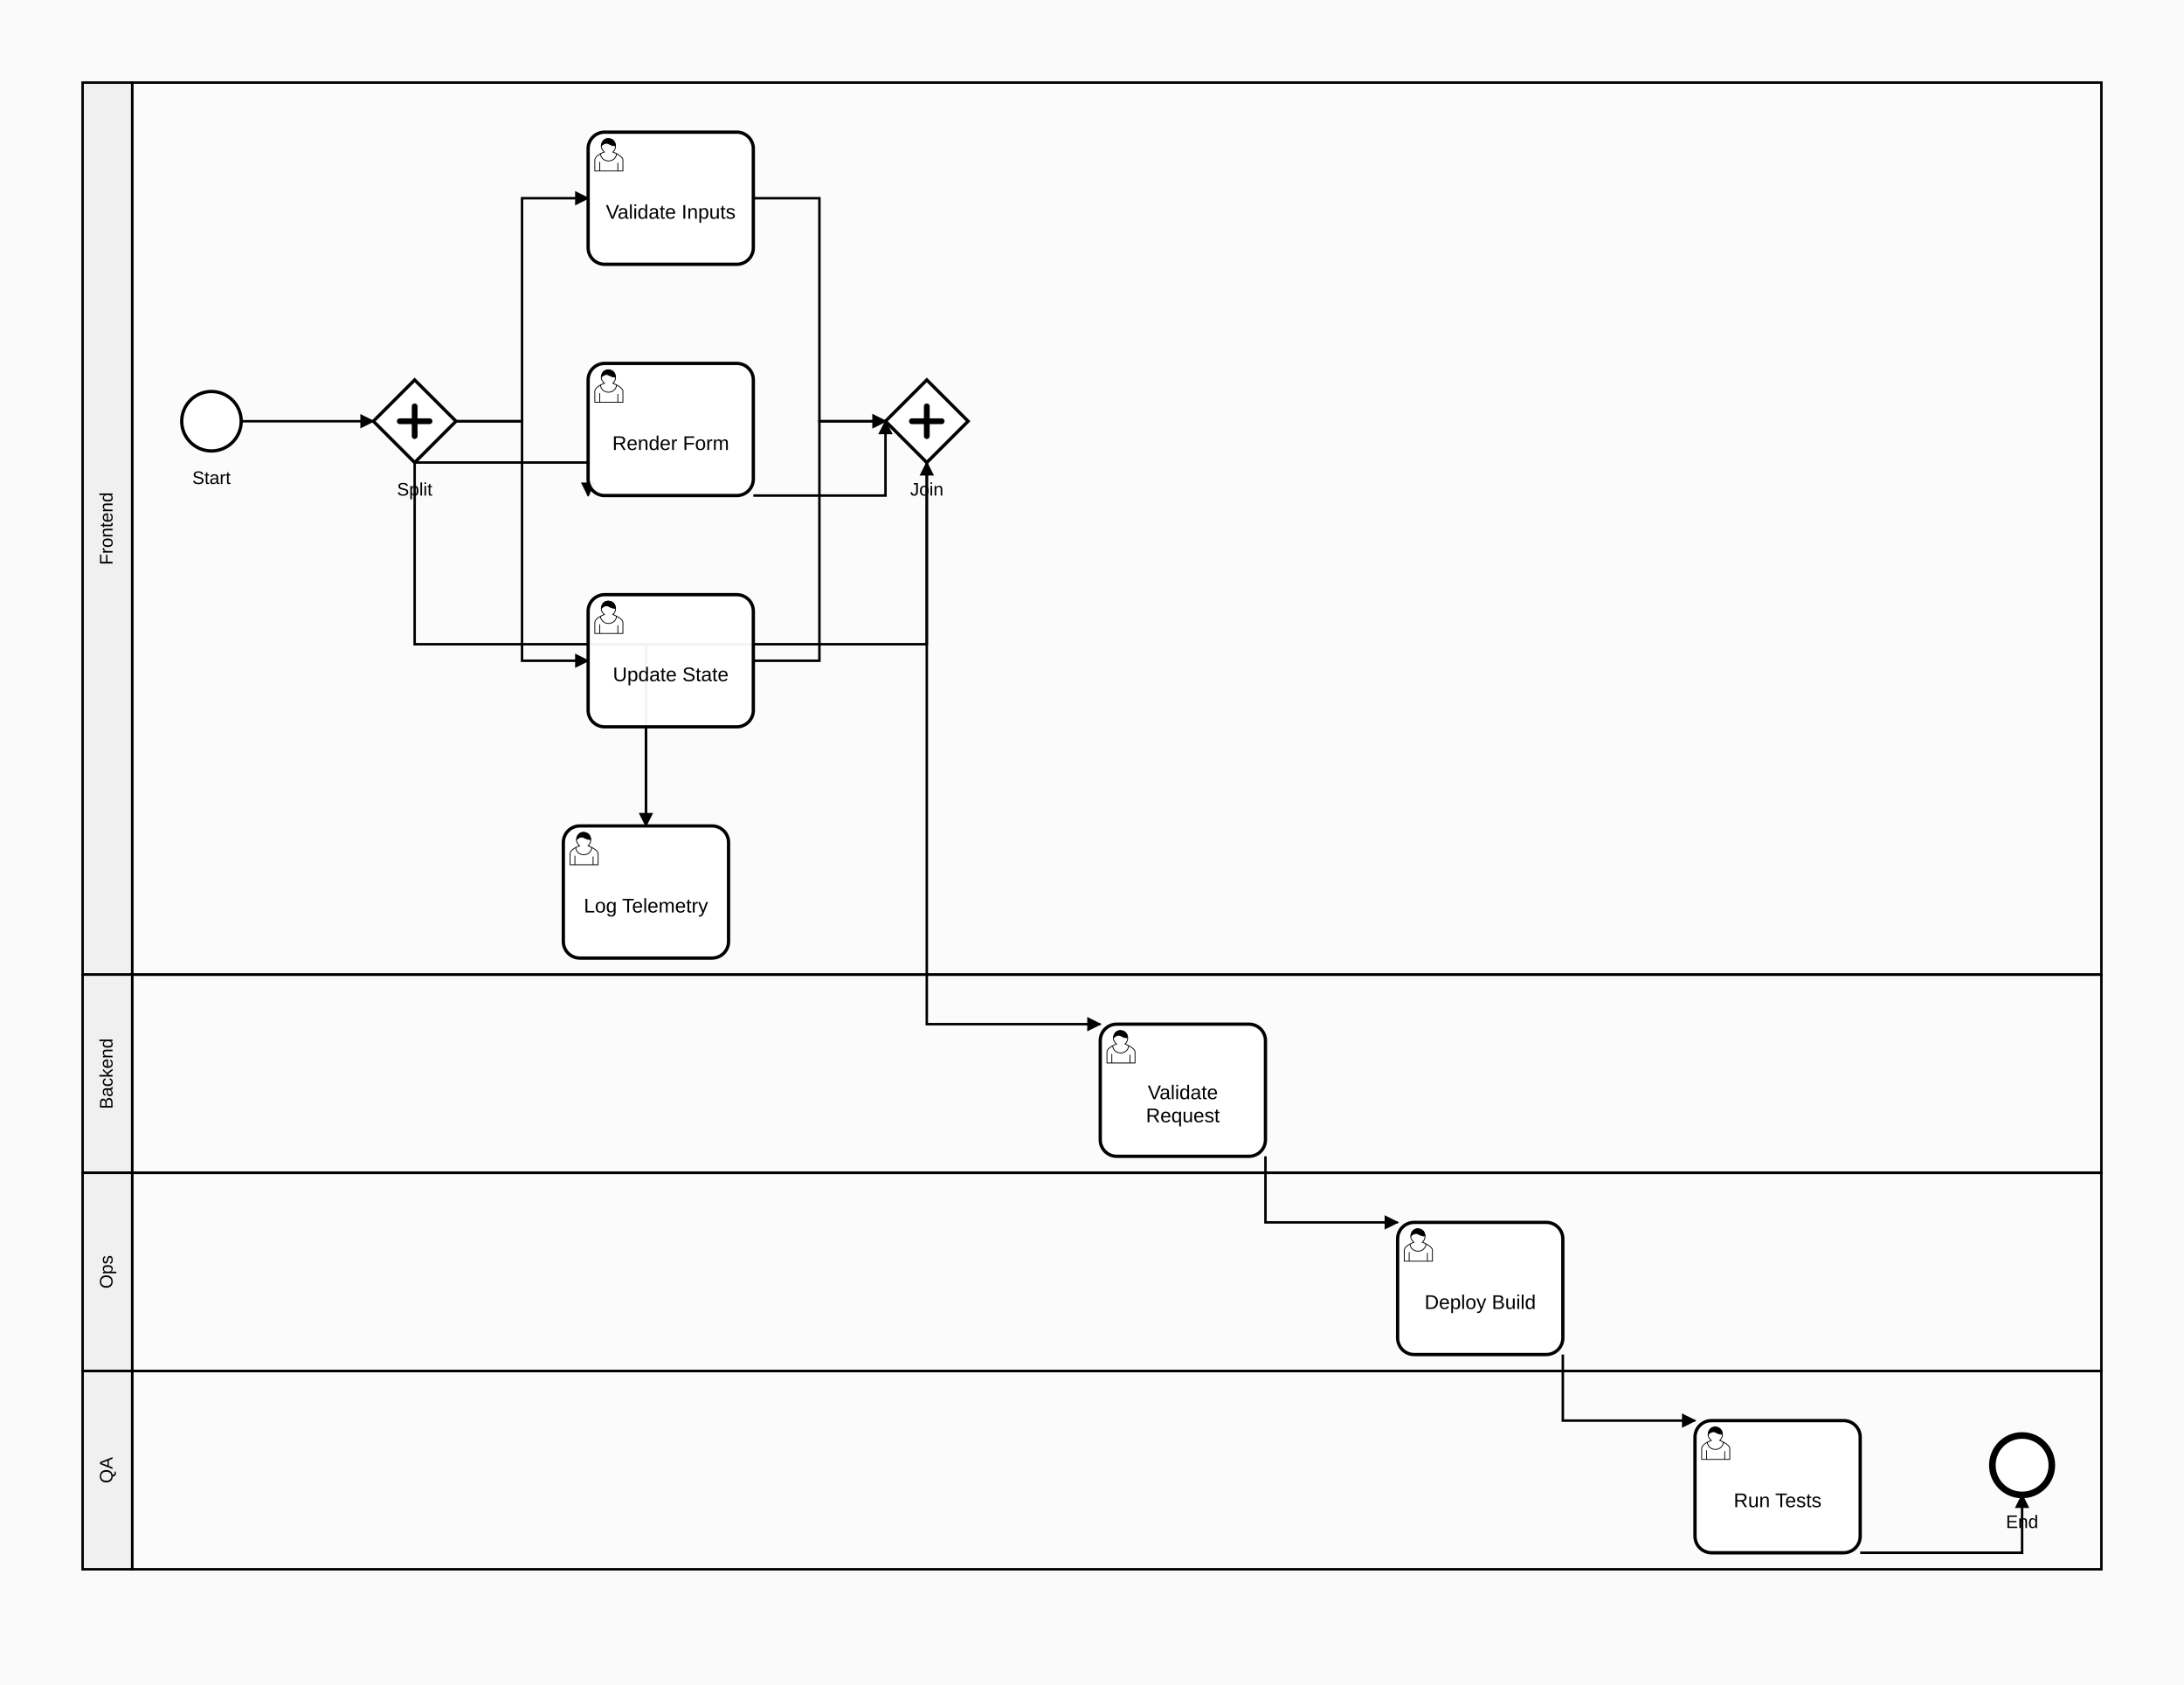
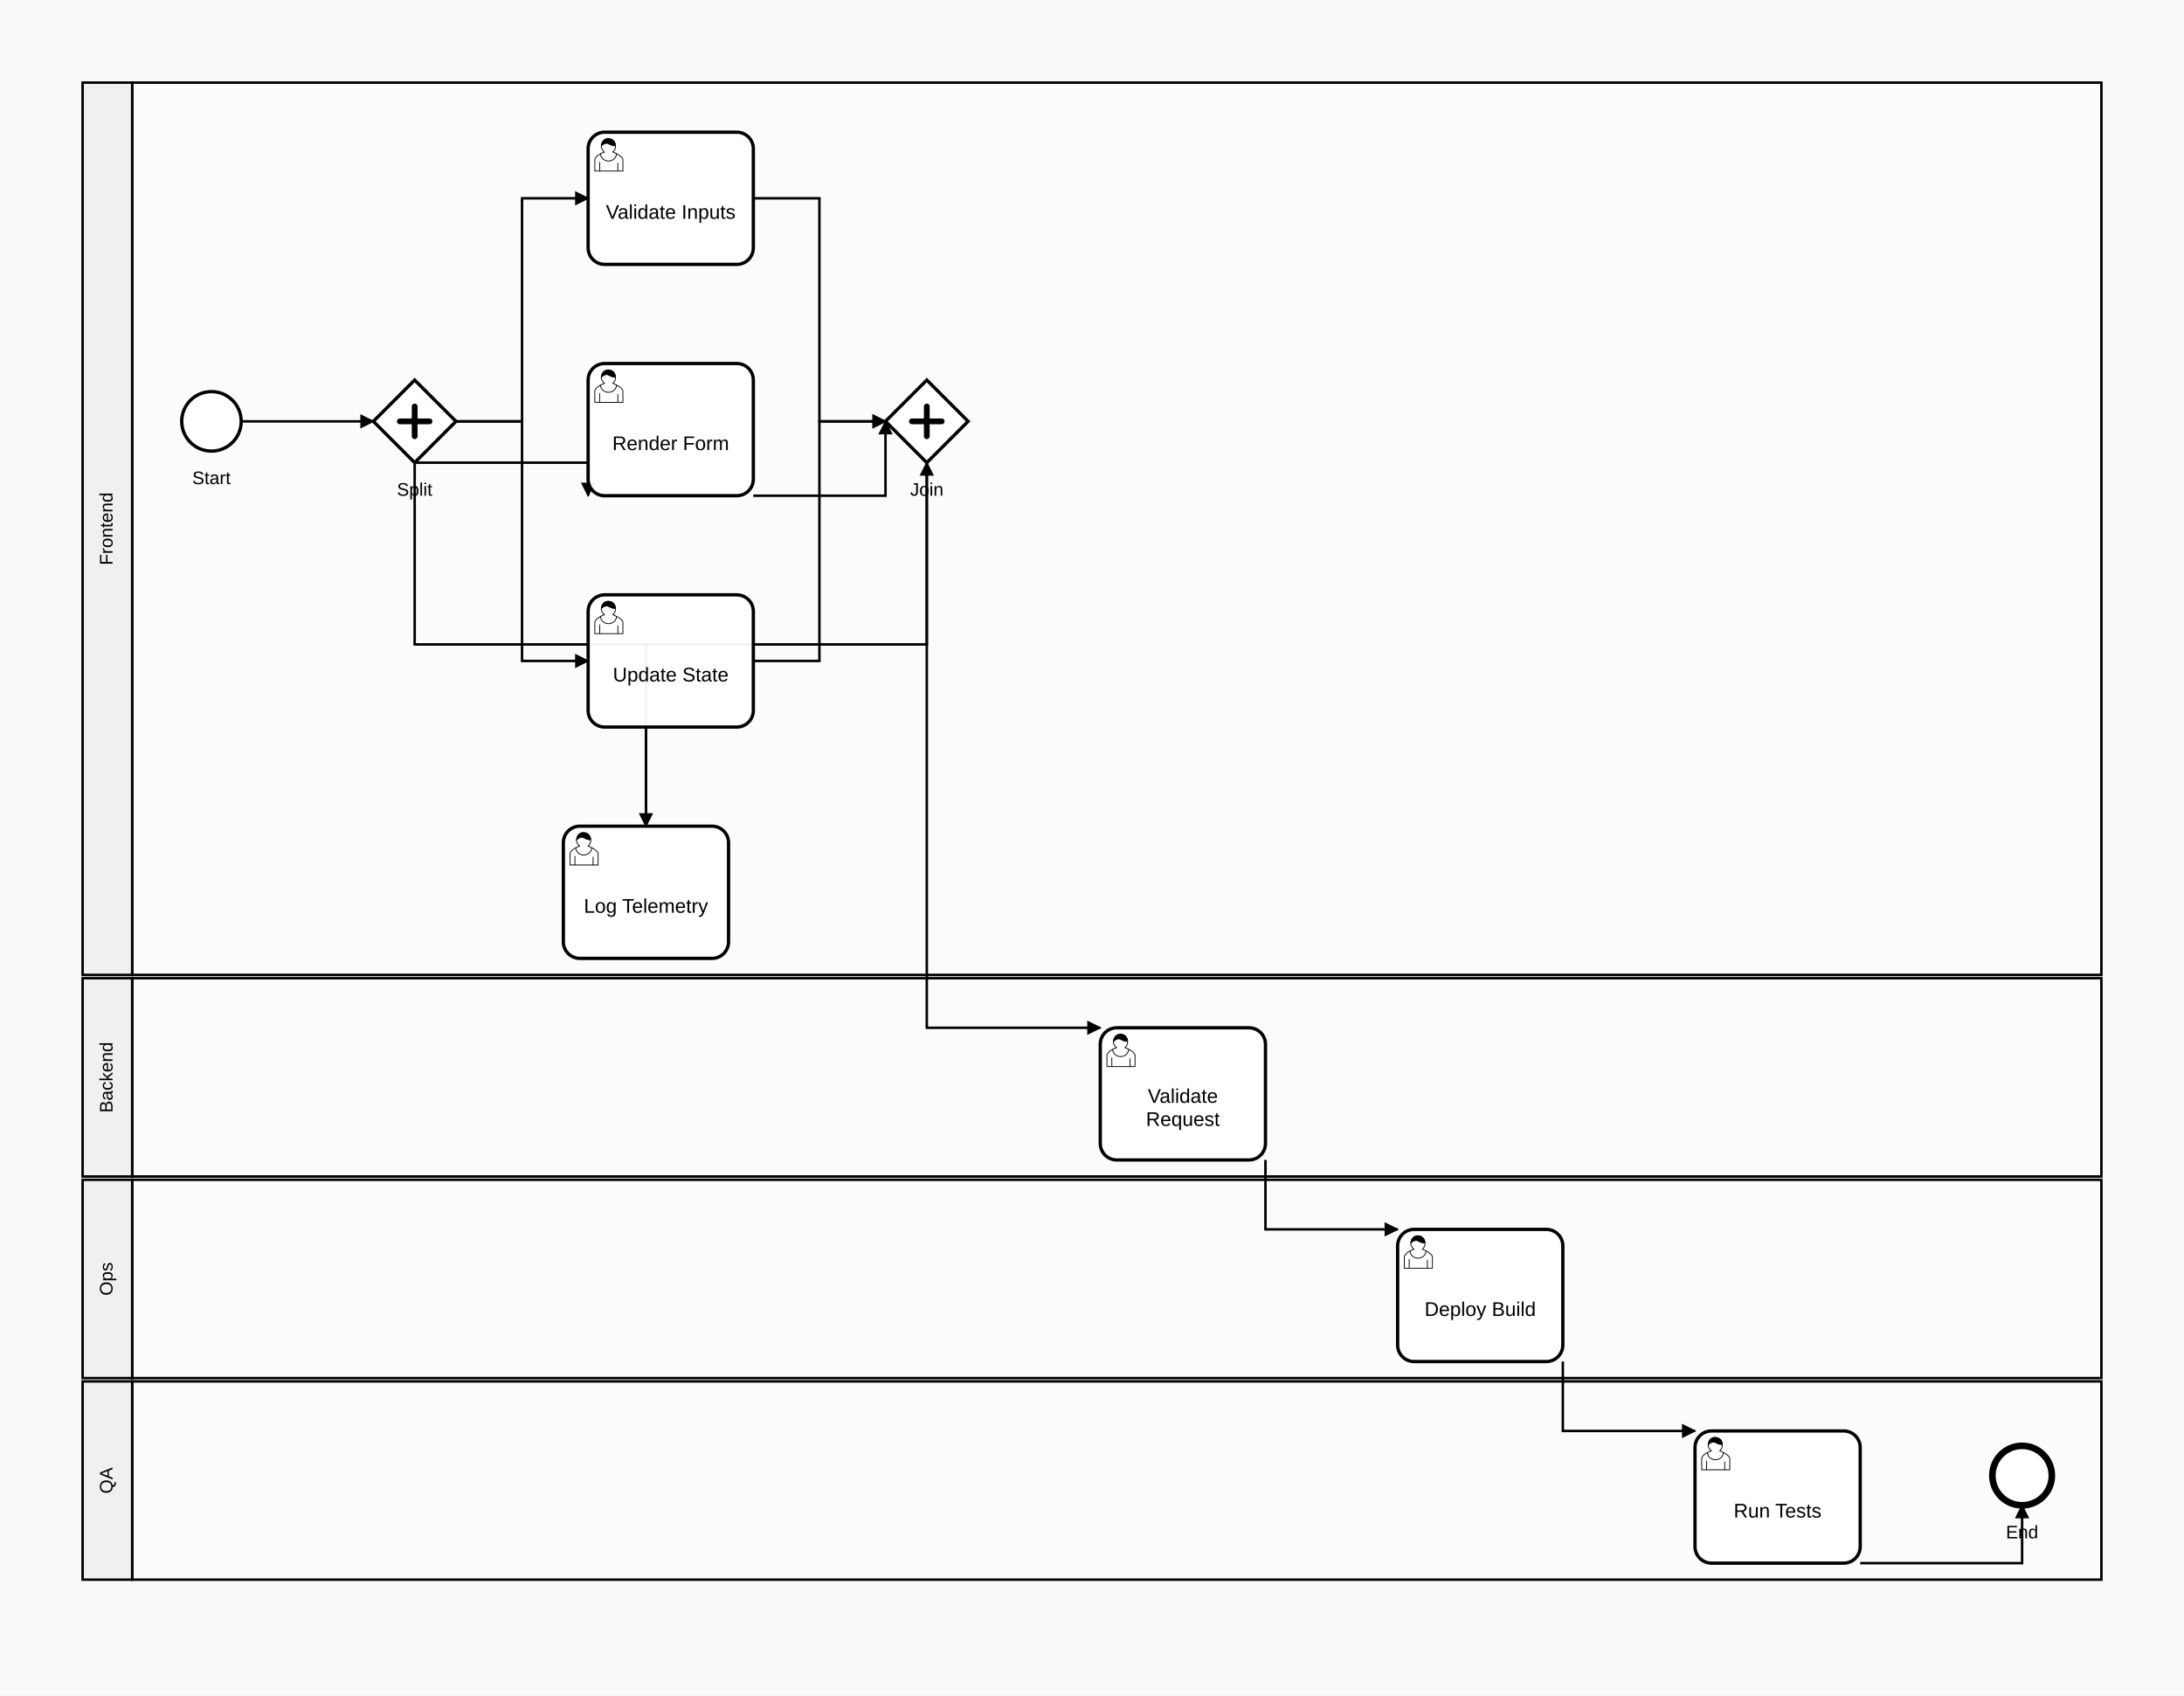
- <svg xmlns="http://www.w3.org/2000/svg" width="1322" height="1020" viewBox="0 0 1322 1020" font-family="Arial, sans-serif">
+ <svg xmlns="http://www.w3.org/2000/svg" width="1322" height="1026" viewBox="0 0 1322 1026" font-family="Arial, sans-serif">
  <defs>
    <marker id="seq-end" viewBox="0 0 20 20" refX="11" refY="10" markerWidth="10" markerHeight="10" orient="auto">
      <path d="M 1 5 L 11 10 L 1 15 Z" fill="#000000" stroke="#000000" stroke-width="1" />
    </marker>
    <marker id="seq-default-src" viewBox="0 0 20 20" refX="6" refY="10" markerWidth="10" markerHeight="10" orient="auto">
      <path d="M 6 3 L 10 17" stroke="#000000" stroke-width="1.5" />
    </marker>
    <marker id="seq-conditional-src" viewBox="0 0 20 20" refX="1" refY="10" markerWidth="12" markerHeight="12" orient="auto">
      <path d="M 1 10 L 8 6 L 15 10 L 8 14 Z" fill="#ffffff" stroke="#000000" stroke-width="1" />
    </marker>
    <marker id="msg-start" viewBox="0 0 20 20" refX="6" refY="6" markerWidth="20" markerHeight="20" orient="auto">
      <circle cx="6" cy="6" r="3.5" fill="#ffffff" stroke="#000000" stroke-width="1" />
    </marker>
    <marker id="msg-end" viewBox="0 0 20 20" refX="8.5" refY="5" markerWidth="20" markerHeight="20" orient="auto">
      <path d="m 1 5 l 0 -3 l 7 3 l -7 3 z" fill="#ffffff" stroke="#000000" stroke-width="1" stroke-linecap="butt" />
    </marker>
    <marker id="assoc-end" viewBox="0 0 20 20" refX="11" refY="10" markerWidth="10" markerHeight="10" orient="auto">
      <path d="M 1 5 L 11 10 L 1 15" fill="none" stroke="#000000" stroke-width="1.5" />
    </marker>
  </defs>
-   <rect width="1322" height="1020" fill="#fafafa" />
+   <rect width="1322" height="1026" fill="#fafafa" />
  <rect x="80" y="50" width="1192" height="540" fill="#ffffff" fill-opacity="0.25" stroke="#000000" stroke-width="1.5" />
  <rect x="50" y="50" width="30" height="540" fill="#f0f0f0" stroke="#000000" stroke-width="1.5" />
  <text x="65" y="320" text-anchor="middle" dominant-baseline="middle" font-size="11" fill="#000000" transform="rotate(-90,65,320)">Frontend</text>
-   <rect x="80" y="590" width="1192" height="120" fill="#ffffff" fill-opacity="0.25" stroke="#000000" stroke-width="1.5" />
-   <rect x="50" y="590" width="30" height="120" fill="#f0f0f0" stroke="#000000" stroke-width="1.5" />
-   <text x="65" y="650" text-anchor="middle" dominant-baseline="middle" font-size="11" fill="#000000" transform="rotate(-90,65,650)">Backend</text>
-   <rect x="80" y="710" width="1192" height="120" fill="#ffffff" fill-opacity="0.25" stroke="#000000" stroke-width="1.5" />
-   <rect x="50" y="710" width="30" height="120" fill="#f0f0f0" stroke="#000000" stroke-width="1.5" />
-   <text x="65" y="770" text-anchor="middle" dominant-baseline="middle" font-size="11" fill="#000000" transform="rotate(-90,65,770)">Ops</text>
-   <rect x="80" y="830" width="1192" height="120" fill="#ffffff" fill-opacity="0.25" stroke="#000000" stroke-width="1.5" />
-   <rect x="50" y="830" width="30" height="120" fill="#f0f0f0" stroke="#000000" stroke-width="1.5" />
-   <text x="65" y="890" text-anchor="middle" dominant-baseline="middle" font-size="11" fill="#000000" transform="rotate(-90,65,890)">QA</text>
+   <rect x="80" y="592" width="1192" height="120" fill="#ffffff" fill-opacity="0.25" stroke="#000000" stroke-width="1.5" />
+   <rect x="50" y="592" width="30" height="120" fill="#f0f0f0" stroke="#000000" stroke-width="1.5" />
+   <text x="65" y="652" text-anchor="middle" dominant-baseline="middle" font-size="11" fill="#000000" transform="rotate(-90,65,652)">Backend</text>
+   <rect x="80" y="714" width="1192" height="120" fill="#ffffff" fill-opacity="0.25" stroke="#000000" stroke-width="1.5" />
+   <rect x="50" y="714" width="30" height="120" fill="#f0f0f0" stroke="#000000" stroke-width="1.5" />
+   <text x="65" y="774" text-anchor="middle" dominant-baseline="middle" font-size="11" fill="#000000" transform="rotate(-90,65,774)">Ops</text>
+   <rect x="80" y="836" width="1192" height="120" fill="#ffffff" fill-opacity="0.25" stroke="#000000" stroke-width="1.5" />
+   <rect x="50" y="836" width="30" height="120" fill="#f0f0f0" stroke="#000000" stroke-width="1.5" />
+   <text x="65" y="896" text-anchor="middle" dominant-baseline="middle" font-size="11" fill="#000000" transform="rotate(-90,65,896)">QA</text>
  <path d="M 146 255 L 226 255" stroke="#000000" stroke-width="1.5" fill="none" marker-end="url(#seq-end)" />
  <path d="M 276 255 L 316 255 L 316 120 L 356 120" stroke="#000000" stroke-width="1.5" fill="none" marker-end="url(#seq-end)" />
  <path d="M 251 280 L 356 280 L 356 300" stroke="#000000" stroke-width="1.5" fill="none" marker-end="url(#seq-end)" />
  <path d="M 276 255 L 316 255 L 316 400 L 356 400" stroke="#000000" stroke-width="1.5" fill="none" marker-end="url(#seq-end)" />
  <path d="M 251 280 L 251 390 L 391 390 L 391 500" stroke="#000000" stroke-width="1.5" fill="none" marker-end="url(#seq-end)" />
  <path d="M 456 120 L 496 120 L 496 255 L 536 255" stroke="#000000" stroke-width="1.5" fill="none" marker-end="url(#seq-end)" />
  <path d="M 456 300 L 536 300 L 536 255" stroke="#000000" stroke-width="1.5" fill="none" marker-end="url(#seq-end)" />
  <path d="M 456 400 L 496 400 L 496 255 L 536 255" stroke="#000000" stroke-width="1.5" fill="none" marker-end="url(#seq-end)" />
  <path d="M 391 500 L 391 390 L 561 390 L 561 280" stroke="#000000" stroke-width="1.5" fill="none" marker-end="url(#seq-end)" />
-   <path d="M 561 280 L 561 620 L 666 620" stroke="#000000" stroke-width="1.5" fill="none" marker-end="url(#seq-end)" />
-   <path d="M 766 700 L 766 740 L 846 740" stroke="#000000" stroke-width="1.5" fill="none" marker-end="url(#seq-end)" />
-   <path d="M 946 820 L 946 860 L 1026 860" stroke="#000000" stroke-width="1.5" fill="none" marker-end="url(#seq-end)" />
-   <path d="M 1126 940 L 1224 940 L 1224 905" stroke="#000000" stroke-width="1.5" fill="none" marker-end="url(#seq-end)" />
+   <path d="M 561 280 L 561 622 L 666 622" stroke="#000000" stroke-width="1.5" fill="none" marker-end="url(#seq-end)" />
+   <path d="M 766 702 L 766 744 L 846 744" stroke="#000000" stroke-width="1.5" fill="none" marker-end="url(#seq-end)" />
+   <path d="M 946 824 L 946 866 L 1026 866" stroke="#000000" stroke-width="1.5" fill="none" marker-end="url(#seq-end)" />
+   <path d="M 1126 946 L 1224 946 L 1224 911" stroke="#000000" stroke-width="1.5" fill="none" marker-end="url(#seq-end)" />
  <circle cx="128" cy="255" r="18" fill="#ffffff" fill-opacity="0.95" stroke="#000000" stroke-width="2" />
  <text x="128" y="293" text-anchor="middle" font-size="11" fill="#000000">Start</text>
  <polygon points="251,230 276,255 251,280 226,255" fill="#ffffff" fill-opacity="0.95" stroke="#000000" stroke-width="2" />
  <line x1="251" y1="246" x2="251" y2="264" stroke="#000000" stroke-width="3.5" stroke-linecap="round" />
  <line x1="242" y1="255" x2="260" y2="255" stroke="#000000" stroke-width="3.5" stroke-linecap="round" />
  <text x="251" y="300" text-anchor="middle" font-size="11" fill="#000000">Split</text>
  <rect x="356" y="80" width="100" height="80" rx="10" ry="10" fill="#ffffff" fill-opacity="0.95" stroke="#000000" stroke-width="2" />
  <g>
    <path d="m 371,92 c 0.909,-0.845 1.594,-2.049 1.594,-3.385 0,-2.554 -1.805,-4.622 -4.357,-4.622 -2.552,0 -4.288,2.068 -4.288,4.622 0,1.348 0.974,2.562 1.896,3.405 -0.529,0.187 -5.669,2.097 -5.794,4.756 v 6.718 h 17 v -6.718 c 0,-2.298 -5.528,-4.595 -6.051,-4.776 z m -8,6 l 0,5.5 m 11,0 l 0,-5" fill="#ffffff" stroke="#000000" stroke-width="0.5" />
    <path d="m 373.162,93.009 c 0,2.447 -2.158,4.431 -4.821,4.431 -2.665,0 -4.822,-1.981 -4.822,-4.431" fill="none" stroke="#000000" stroke-width="0.5" />
    <path d="m 364.1,88.2 c 0,0 2.251,-2.358 4.274,-1.177 2.024,1.181 4.221,1.537 4.124,0.965 -0.098,-0.57 -0.117,-3.791 -4.191,-4.136 -3.575,0.001 -4.208,3.367 -4.207,4.348 z" fill="#000000" stroke="#000000" stroke-width="0.5" />
  </g>
  <text x="406" y="129" text-anchor="middle" dominant-baseline="middle" font-size="12" fill="#000000">Validate Inputs</text>
  <rect x="356" y="220" width="100" height="80" rx="10" ry="10" fill="#ffffff" fill-opacity="0.95" stroke="#000000" stroke-width="2" />
  <g>
    <path d="m 371,232 c 0.909,-0.845 1.594,-2.049 1.594,-3.385 0,-2.554 -1.805,-4.622 -4.357,-4.622 -2.552,0 -4.288,2.068 -4.288,4.622 0,1.348 0.974,2.562 1.896,3.405 -0.529,0.187 -5.669,2.097 -5.794,4.756 v 6.718 h 17 v -6.718 c 0,-2.298 -5.528,-4.595 -6.051,-4.776 z m -8,6 l 0,5.5 m 11,0 l 0,-5" fill="#ffffff" stroke="#000000" stroke-width="0.5" />
    <path d="m 373.162,233.009 c 0,2.447 -2.158,4.431 -4.821,4.431 -2.665,0 -4.822,-1.981 -4.822,-4.431" fill="none" stroke="#000000" stroke-width="0.5" />
    <path d="m 364.1,228.2 c 0,0 2.251,-2.358 4.274,-1.177 2.024,1.181 4.221,1.537 4.124,0.965 -0.098,-0.57 -0.117,-3.791 -4.191,-4.136 -3.575,0.001 -4.208,3.367 -4.207,4.348 z" fill="#000000" stroke="#000000" stroke-width="0.5" />
  </g>
  <text x="406" y="269" text-anchor="middle" dominant-baseline="middle" font-size="12" fill="#000000">Render Form</text>
  <rect x="356" y="360" width="100" height="80" rx="10" ry="10" fill="#ffffff" fill-opacity="0.95" stroke="#000000" stroke-width="2" />
  <g>
    <path d="m 371,372 c 0.909,-0.845 1.594,-2.049 1.594,-3.385 0,-2.554 -1.805,-4.622 -4.357,-4.622 -2.552,0 -4.288,2.068 -4.288,4.622 0,1.348 0.974,2.562 1.896,3.405 -0.529,0.187 -5.669,2.097 -5.794,4.756 v 6.718 h 17 v -6.718 c 0,-2.298 -5.528,-4.595 -6.051,-4.776 z m -8,6 l 0,5.5 m 11,0 l 0,-5" fill="#ffffff" stroke="#000000" stroke-width="0.5" />
    <path d="m 373.162,373.009 c 0,2.447 -2.158,4.431 -4.821,4.431 -2.665,0 -4.822,-1.981 -4.822,-4.431" fill="none" stroke="#000000" stroke-width="0.5" />
    <path d="m 364.1,368.2 c 0,0 2.251,-2.358 4.274,-1.177 2.024,1.181 4.221,1.537 4.124,0.965 -0.098,-0.57 -0.117,-3.791 -4.191,-4.136 -3.575,0.001 -4.208,3.367 -4.207,4.348 z" fill="#000000" stroke="#000000" stroke-width="0.5" />
  </g>
  <text x="406" y="409" text-anchor="middle" dominant-baseline="middle" font-size="12" fill="#000000">Update State</text>
  <rect x="341" y="500" width="100" height="80" rx="10" ry="10" fill="#ffffff" fill-opacity="0.95" stroke="#000000" stroke-width="2" />
  <g>
    <path d="m 356,512 c 0.909,-0.845 1.594,-2.049 1.594,-3.385 0,-2.554 -1.805,-4.622 -4.357,-4.622 -2.552,0 -4.288,2.068 -4.288,4.622 0,1.348 0.974,2.562 1.896,3.405 -0.529,0.187 -5.669,2.097 -5.794,4.756 v 6.718 h 17 v -6.718 c 0,-2.298 -5.528,-4.595 -6.051,-4.776 z m -8,6 l 0,5.5 m 11,0 l 0,-5" fill="#ffffff" stroke="#000000" stroke-width="0.5" />
    <path d="m 358.162,513.009 c 0,2.447 -2.158,4.431 -4.821,4.431 -2.665,0 -4.822,-1.981 -4.822,-4.431" fill="none" stroke="#000000" stroke-width="0.5" />
    <path d="m 349.1,508.2 c 0,0 2.251,-2.358 4.274,-1.177 2.024,1.181 4.221,1.537 4.124,0.965 -0.098,-0.57 -0.117,-3.791 -4.191,-4.136 -3.575,0.001 -4.208,3.367 -4.207,4.348 z" fill="#000000" stroke="#000000" stroke-width="0.5" />
  </g>
  <text x="391" y="549" text-anchor="middle" dominant-baseline="middle" font-size="12" fill="#000000">Log Telemetry</text>
  <polygon points="561,230 586,255 561,280 536,255" fill="#ffffff" fill-opacity="0.95" stroke="#000000" stroke-width="2" />
  <line x1="561" y1="246" x2="561" y2="264" stroke="#000000" stroke-width="3.5" stroke-linecap="round" />
  <line x1="552" y1="255" x2="570" y2="255" stroke="#000000" stroke-width="3.5" stroke-linecap="round" />
  <text x="561" y="300" text-anchor="middle" font-size="11" fill="#000000">Join</text>
-   <rect x="666" y="620" width="100" height="80" rx="10" ry="10" fill="#ffffff" fill-opacity="0.95" stroke="#000000" stroke-width="2" />
+   <rect x="666" y="622" width="100" height="80" rx="10" ry="10" fill="#ffffff" fill-opacity="0.95" stroke="#000000" stroke-width="2" />
  <g>
-     <path d="m 681,632 c 0.909,-0.845 1.594,-2.049 1.594,-3.385 0,-2.554 -1.805,-4.622 -4.357,-4.622 -2.552,0 -4.288,2.068 -4.288,4.622 0,1.348 0.974,2.562 1.896,3.405 -0.529,0.187 -5.669,2.097 -5.794,4.756 v 6.718 h 17 v -6.718 c 0,-2.298 -5.528,-4.595 -6.051,-4.776 z m -8,6 l 0,5.5 m 11,0 l 0,-5" fill="#ffffff" stroke="#000000" stroke-width="0.5" />
-     <path d="m 683.162,633.009 c 0,2.447 -2.158,4.431 -4.821,4.431 -2.665,0 -4.822,-1.981 -4.822,-4.431" fill="none" stroke="#000000" stroke-width="0.5" />
-     <path d="m 674.1,628.2 c 0,0 2.251,-2.358 4.274,-1.177 2.024,1.181 4.221,1.537 4.124,0.965 -0.098,-0.57 -0.117,-3.791 -4.191,-4.136 -3.575,0.001 -4.208,3.367 -4.207,4.348 z" fill="#000000" stroke="#000000" stroke-width="0.5" />
+     <path d="m 681,634 c 0.909,-0.845 1.594,-2.049 1.594,-3.385 0,-2.554 -1.805,-4.622 -4.357,-4.622 -2.552,0 -4.288,2.068 -4.288,4.622 0,1.348 0.974,2.562 1.896,3.405 -0.529,0.187 -5.669,2.097 -5.794,4.756 v 6.718 h 17 v -6.718 c 0,-2.298 -5.528,-4.595 -6.051,-4.776 z m -8,6 l 0,5.5 m 11,0 l 0,-5" fill="#ffffff" stroke="#000000" stroke-width="0.5" />
+     <path d="m 683.162,635.009 c 0,2.447 -2.158,4.431 -4.821,4.431 -2.665,0 -4.822,-1.981 -4.822,-4.431" fill="none" stroke="#000000" stroke-width="0.5" />
+     <path d="m 674.1,630.2 c 0,0 2.251,-2.358 4.274,-1.177 2.024,1.181 4.221,1.537 4.124,0.965 -0.098,-0.57 -0.117,-3.791 -4.191,-4.136 -3.575,0.001 -4.208,3.367 -4.207,4.348 z" fill="#000000" stroke="#000000" stroke-width="0.5" />
  </g>
-   <text x="716" y="662" text-anchor="middle" dominant-baseline="middle" font-size="12" fill="#000000">Validate</text>
-   <text x="716" y="676" text-anchor="middle" dominant-baseline="middle" font-size="12" fill="#000000">Request</text>
-   <rect x="846" y="740" width="100" height="80" rx="10" ry="10" fill="#ffffff" fill-opacity="0.95" stroke="#000000" stroke-width="2" />
+   <text x="716" y="664" text-anchor="middle" dominant-baseline="middle" font-size="12" fill="#000000">Validate</text>
+   <text x="716" y="678" text-anchor="middle" dominant-baseline="middle" font-size="12" fill="#000000">Request</text>
+   <rect x="846" y="744" width="100" height="80" rx="10" ry="10" fill="#ffffff" fill-opacity="0.95" stroke="#000000" stroke-width="2" />
  <g>
-     <path d="m 861,752 c 0.909,-0.845 1.594,-2.049 1.594,-3.385 0,-2.554 -1.805,-4.622 -4.357,-4.622 -2.552,0 -4.288,2.068 -4.288,4.622 0,1.348 0.974,2.562 1.896,3.405 -0.529,0.187 -5.669,2.097 -5.794,4.756 v 6.718 h 17 v -6.718 c 0,-2.298 -5.528,-4.595 -6.051,-4.776 z m -8,6 l 0,5.5 m 11,0 l 0,-5" fill="#ffffff" stroke="#000000" stroke-width="0.5" />
-     <path d="m 863.162,753.009 c 0,2.447 -2.158,4.431 -4.821,4.431 -2.665,0 -4.822,-1.981 -4.822,-4.431" fill="none" stroke="#000000" stroke-width="0.5" />
-     <path d="m 854.1,748.2 c 0,0 2.251,-2.358 4.274,-1.177 2.024,1.181 4.221,1.537 4.124,0.965 -0.098,-0.57 -0.117,-3.791 -4.191,-4.136 -3.575,0.001 -4.208,3.367 -4.207,4.348 z" fill="#000000" stroke="#000000" stroke-width="0.5" />
+     <path d="m 861,756 c 0.909,-0.845 1.594,-2.049 1.594,-3.385 0,-2.554 -1.805,-4.622 -4.357,-4.622 -2.552,0 -4.288,2.068 -4.288,4.622 0,1.348 0.974,2.562 1.896,3.405 -0.529,0.187 -5.669,2.097 -5.794,4.756 v 6.718 h 17 v -6.718 c 0,-2.298 -5.528,-4.595 -6.051,-4.776 z m -8,6 l 0,5.5 m 11,0 l 0,-5" fill="#ffffff" stroke="#000000" stroke-width="0.5" />
+     <path d="m 863.162,757.009 c 0,2.447 -2.158,4.431 -4.821,4.431 -2.665,0 -4.822,-1.981 -4.822,-4.431" fill="none" stroke="#000000" stroke-width="0.5" />
+     <path d="m 854.1,752.2 c 0,0 2.251,-2.358 4.274,-1.177 2.024,1.181 4.221,1.537 4.124,0.965 -0.098,-0.57 -0.117,-3.791 -4.191,-4.136 -3.575,0.001 -4.208,3.367 -4.207,4.348 z" fill="#000000" stroke="#000000" stroke-width="0.5" />
  </g>
-   <text x="896" y="789" text-anchor="middle" dominant-baseline="middle" font-size="12" fill="#000000">Deploy Build</text>
-   <rect x="1026" y="860" width="100" height="80" rx="10" ry="10" fill="#ffffff" fill-opacity="0.95" stroke="#000000" stroke-width="2" />
+   <text x="896" y="793" text-anchor="middle" dominant-baseline="middle" font-size="12" fill="#000000">Deploy Build</text>
+   <rect x="1026" y="866" width="100" height="80" rx="10" ry="10" fill="#ffffff" fill-opacity="0.95" stroke="#000000" stroke-width="2" />
  <g>
-     <path d="m 1041,872 c 0.909,-0.845 1.594,-2.049 1.594,-3.385 0,-2.554 -1.805,-4.622 -4.357,-4.622 -2.552,0 -4.288,2.068 -4.288,4.622 0,1.348 0.974,2.562 1.896,3.405 -0.529,0.187 -5.669,2.097 -5.794,4.756 v 6.718 h 17 v -6.718 c 0,-2.298 -5.528,-4.595 -6.051,-4.776 z m -8,6 l 0,5.5 m 11,0 l 0,-5" fill="#ffffff" stroke="#000000" stroke-width="0.5" />
-     <path d="m 1043.162,873.009 c 0,2.447 -2.158,4.431 -4.821,4.431 -2.665,0 -4.822,-1.981 -4.822,-4.431" fill="none" stroke="#000000" stroke-width="0.5" />
-     <path d="m 1034.1,868.2 c 0,0 2.251,-2.358 4.274,-1.177 2.024,1.181 4.221,1.537 4.124,0.965 -0.098,-0.57 -0.117,-3.791 -4.191,-4.136 -3.575,0.001 -4.208,3.367 -4.207,4.348 z" fill="#000000" stroke="#000000" stroke-width="0.5" />
+     <path d="m 1041,878 c 0.909,-0.845 1.594,-2.049 1.594,-3.385 0,-2.554 -1.805,-4.622 -4.357,-4.622 -2.552,0 -4.288,2.068 -4.288,4.622 0,1.348 0.974,2.562 1.896,3.405 -0.529,0.187 -5.669,2.097 -5.794,4.756 v 6.718 h 17 v -6.718 c 0,-2.298 -5.528,-4.595 -6.051,-4.776 z m -8,6 l 0,5.5 m 11,0 l 0,-5" fill="#ffffff" stroke="#000000" stroke-width="0.5" />
+     <path d="m 1043.162,879.009 c 0,2.447 -2.158,4.431 -4.821,4.431 -2.665,0 -4.822,-1.981 -4.822,-4.431" fill="none" stroke="#000000" stroke-width="0.5" />
+     <path d="m 1034.1,874.2 c 0,0 2.251,-2.358 4.274,-1.177 2.024,1.181 4.221,1.537 4.124,0.965 -0.098,-0.57 -0.117,-3.791 -4.191,-4.136 -3.575,0.001 -4.208,3.367 -4.207,4.348 z" fill="#000000" stroke="#000000" stroke-width="0.5" />
  </g>
-   <text x="1076" y="909" text-anchor="middle" dominant-baseline="middle" font-size="12" fill="#000000">Run Tests</text>
-   <circle cx="1224" cy="887" r="18" fill="#ffffff" fill-opacity="0.95" stroke="#000000" stroke-width="4" />
-   <text x="1224" y="925" text-anchor="middle" font-size="11" fill="#000000">End</text>
+   <text x="1076" y="915" text-anchor="middle" dominant-baseline="middle" font-size="12" fill="#000000">Run Tests</text>
+   <circle cx="1224" cy="893" r="18" fill="#ffffff" fill-opacity="0.95" stroke="#000000" stroke-width="4" />
+   <text x="1224" y="931" text-anchor="middle" font-size="11" fill="#000000">End</text>
</svg>
